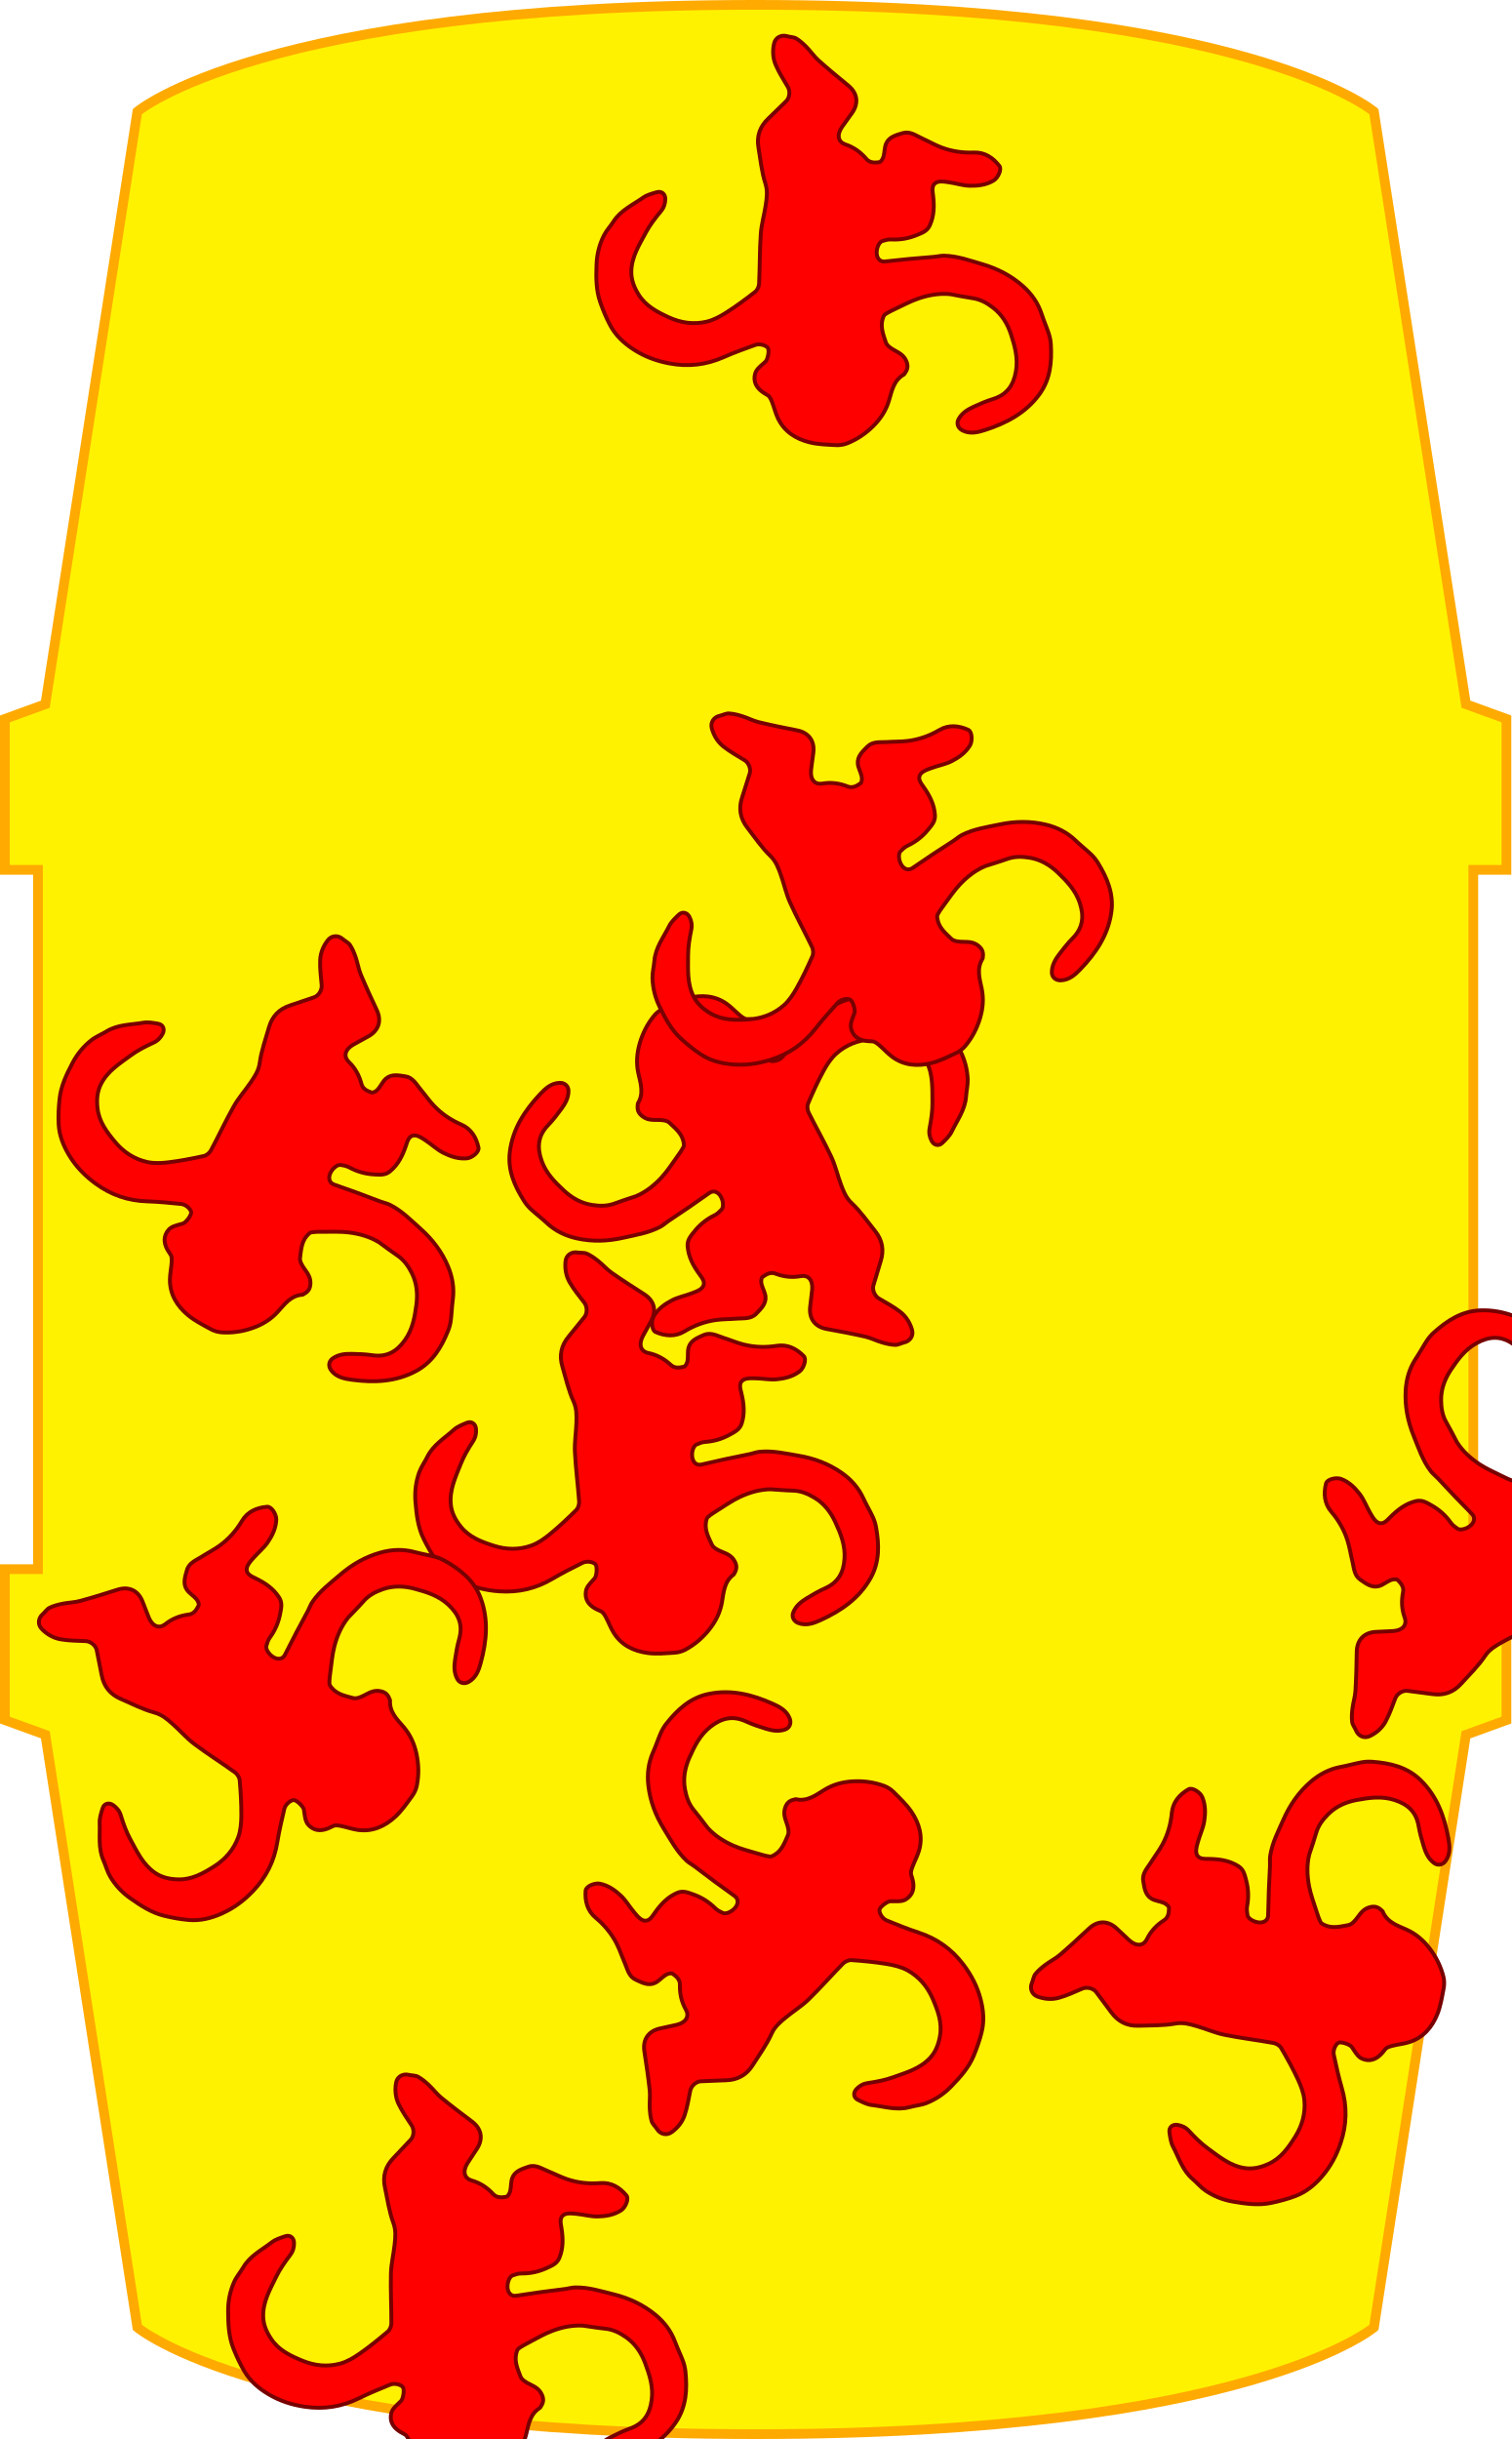
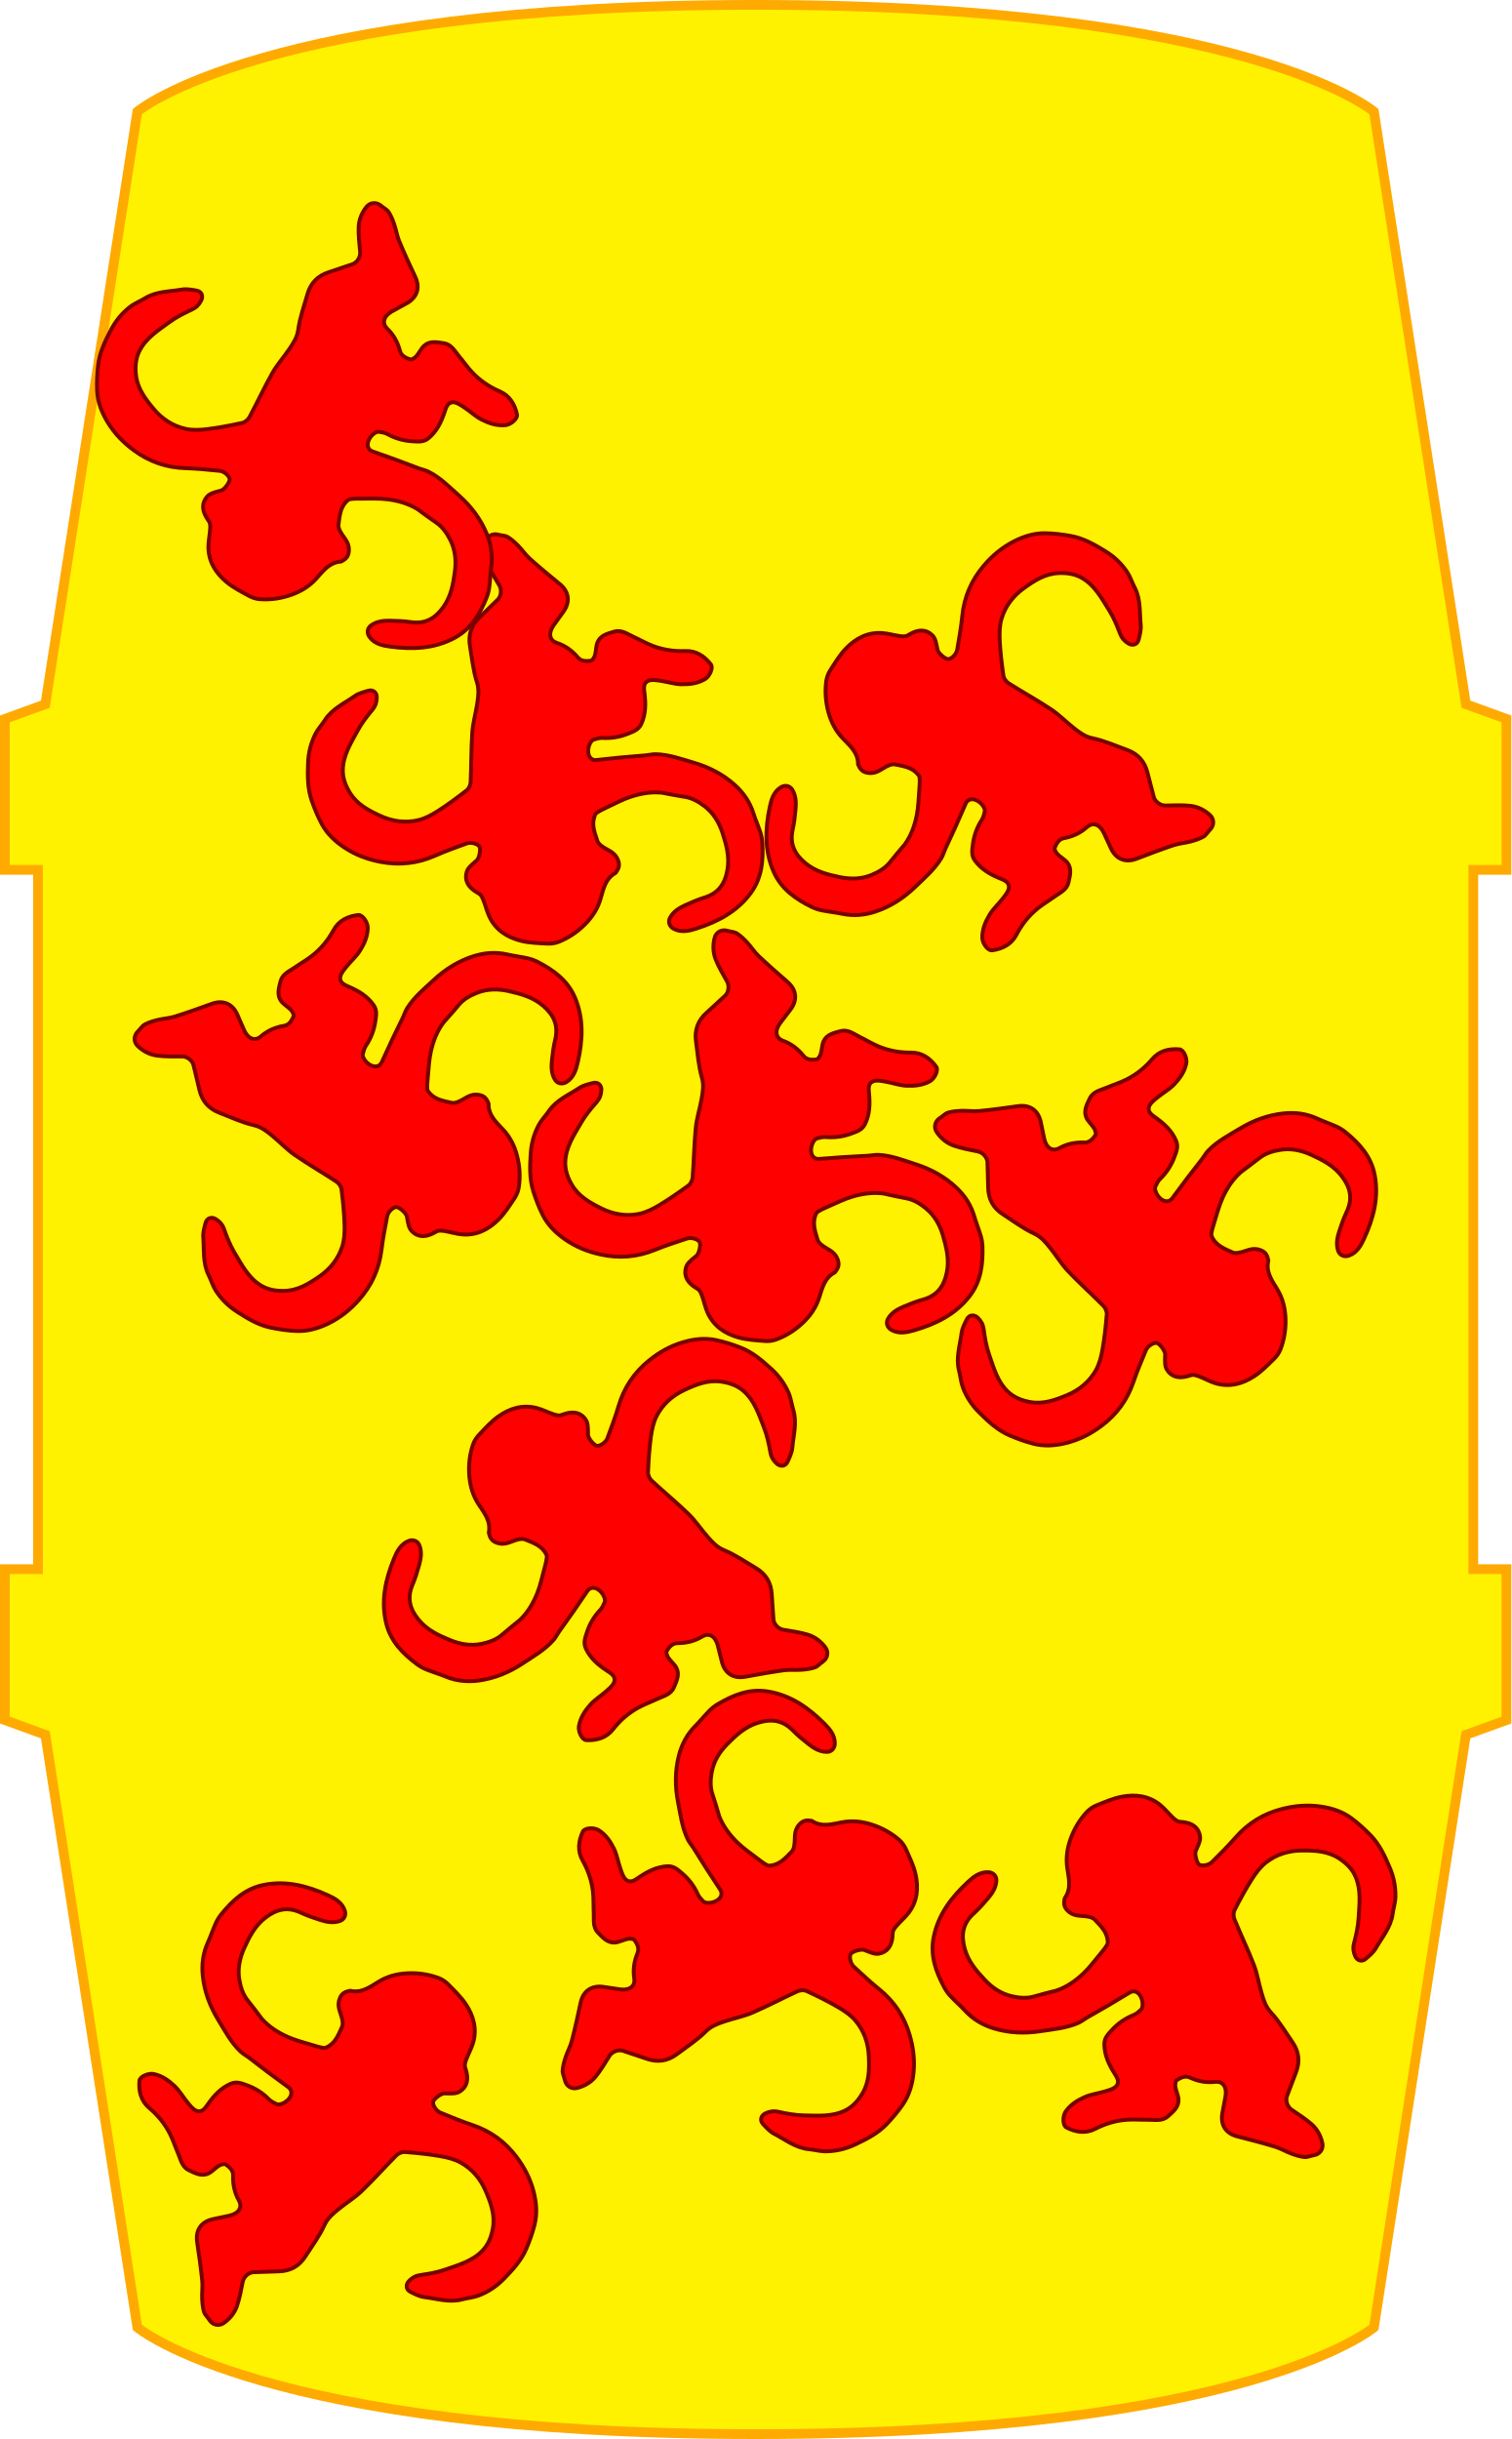
<svg xmlns="http://www.w3.org/2000/svg" viewBox="0 0 1554.198 2507.967">
  <defs>
    <path id="monkey" fill="#FF0000" stroke="#770000" stroke-width="4" d="M133.722,220.031c10.107-4.77,18.307-11.972,25.342-20.195 c5.798-6.776,10.334-14.642,15.308-22.105c2.24-3.361,4.466-6.79,6.126-10.449 c0.678-1.495,0.133-3.76-0.358-5.536c-2.319-8.395-9.225-13.42-15.265-18.615 c-2.792-2.401-8.242-2.518-12.419-2.31c-5.962,0.297-11.13,0.373-16.349-3.772 c-4.438-3.525-4.819-7.346-4.402-12.037c0.015-0.164,0.047-0.342,0.126-0.482 c5.848-10.377,1.904-20.637-0.779-30.701c-2.738-10.27-2.383-20.358,0.036-30.465 c2.585-10.803,7.16-20.821,13.855-29.675c2.286-3.023,5.503-5.7,8.854-7.49 c8.048-4.299,16.108-9.007,24.744-11.672c13.913-4.293,28.053-4.088,40.783,4.375 c4.943,3.285,9.155,7.65,13.926,11.221c2.116,1.584,4.822,3.462,7.208,3.394 c6.8-0.195,13.481,0.221,18.443,5.046c2.5,2.43,4.43,6.627,4.507,10.072 c0.098,4.349-1.918,8.758-3.097,13.12c-0.845,3.127,2.236,11.594,4.903,13.226 c2.791,1.708,9.885-0.033,12.942-3.838c7.305-9.092,14.684-18.166,21.335-27.733 c11.314-16.274,26.024-27.655,44.618-34.602 c12.693-4.742,25.469-7.214,39.026-6.755 c11.701,0.396,22.837,2.734,32.859,8.623 c7.435,4.369,14.496,9.522,21.173,14.998 c10.29,8.44,17.002,19.611,23.468,31.181 c5.169,9.25,8.129,18.829,9.039,29.053c0.526,5.914-0.795,11.97-0.949,17.971 c-0.354,13.759-8.164,24.828-13.326,36.798 c-1.928,4.47-5.685,8.275-9.073,11.956c-3.559,3.867-8.631,2.85-11.178-1.647 c-2.333-4.117-3.298-8.123-2.549-13.116c1.304-8.691,2.288-17.609,1.817-26.346 c-0.772-14.318-0.403-29.047-8.009-42.123 c-4.37-7.513-10.978-12.497-18.608-16.375 c-12.514-6.361-25.685-5.453-38.981-3.911 c-13.636,1.582-25.777,6.91-35.439,16.38 c-5.224,5.121-9.165,11.925-12.434,18.583 c-5.356,10.907-9.953,22.216-14.265,33.586c-1.003,2.644-0.495,6.719,0.899,9.273 c8.174,14.979,17.285,29.461,25.124,44.605 c4.578,8.844,7.154,18.702,11.049,27.927 c2.891,6.848,5.576,13.398,11.863,18.824 c9.412,8.122,17.015,18.362,25.253,27.817c7.8,8.953,10.049,19.215,6.895,30.725 c-2.26,8.245-4.187,16.581-6.413,24.836c-1.317,4.883,1.637,11.076,6.164,13.487 c7.607,4.05,15.444,7.859,22.426,12.833 c6.101,4.346,10.46,10.703,12.877,17.985 c1.971,5.937-1.472,11.642-7.436,13.251c-3.154,0.851-6.207,2.89-9.315,2.91 c-4.614,0.03-9.319-0.927-13.835-2.061c-5.88-1.476-11.504-4.129-17.432-5.227 c-13.145-2.435-26.389-4.371-39.634-6.218 c-11.907-1.661-18.69-9.534-18.011-21.694c0.336-6.02,1.055-12.019,1.372-18.04 c0.536-10.168-4.743-15.262-12.363-13.508 c-8.836,2.034-17.501,1.33-26.064-1.529c-5.236-1.749-9.476,1.103-13.124,3.978 c-1.344,1.059-1.38,4.847-0.789,7.064c1.174,4.407,4.038,8.466,4.68,12.89 c1.112,7.66-4.327,12.95-8.88,18.083c-5.296,5.97-13.083,4.979-20.089,5.836 c-7.088,0.868-14.293,1.006-21.294,2.294 c-11.362,2.089-21.821,6.468-31.575,12.941c-9.232,6.127-19.564,5.745-29.619,1.835 c-4.168-1.621-5.152-11.267-2.673-15.948c4.146-7.829,10.864-13.067,18.096-17.254 c6.162-3.568,13.43-5.173,20.035-8.046c3.821-1.662,8.367-3.313,10.686-6.397 c3.833-5.096-0.507-9.705-3.592-13.638 c-6.58-8.39-11.848-17.109-13.178-28.104c-0.803-6.641,2.934-10.897,6.113-15.277 c5.35-7.37,12.158-13.364,20.343-17.746c2.649-1.419,4.904-3.807,6.921-6.116 c2.681-3.07,1.008-11.713-3.332-15.796c-2.792-2.626-6.455-3.385-9.943-0.754 c-6.784,5.118-13.48,10.354-20.292,15.435 c-6.821,5.087-13.759,10.017-20.604,15.074c-2.719,2.009-5.121,4.52-8.015,6.208 c-11.791,6.877-25.067,9.455-38.056,12.939 c-15.683,4.207-31.486,5.337-47.428,2.445 c-11.765-2.134-22.486-6.806-31.675-14.777 c-5.338-4.631-11.2-8.654-16.566-13.254c-2.788-2.391-5.343-5.211-7.432-8.232 C8.425,214.512,0.584,198.644,2.215,179.517 c2.029-23.79,13.738-43.107,28.751-60.45 c4.888-5.646,10.862-11.827,19.799-12.347c4.937-0.288,8.93,2.855,9.171,7.797 c0.356,7.304-2.817,13.391-6.68,19.099c-3.983,5.886-8.129,11.735-12.831,17.045 c-9.84,11.113-10.677,22.788-5.363,36.44 c4.991,12.821,14.265,21.465,24.135,29.958 c8.647,7.44,18.515,12.57,29.905,13.827c7.733,0.853,15.524,0.669,22.998-2.521 C119.2,225.336,126.507,222.79,133.722,220.031z " />
  </defs>
  <path fill="#FFF200" stroke="#FFAA00" stroke-width="10" d="M777.099,2502.967c507.163,0,635.846-109.759,635.846-109.759 l94.62-609.353l41.633-15.139v-155.177h-34.063V894.428h34.063V739.251l-41.633-15.139 l-94.62-609.353c0,0-128.683-109.759-635.846-109.759S141.253,114.759,141.253,114.759 L46.633,724.112L5,739.251v155.177h34.063v719.112H5v155.177l41.633,15.139 l94.62,609.353C141.253,2393.208,269.936,2502.967,777.099,2502.967z " />
-   <use href="#monkey" transform="translate(521.7396 1014.571) rotate(8642.297 247.5639 184.2578)" />
-   <use href="#monkey" transform="translate(1300.135 1407.255) rotate(-7837.027 247.5639 184.2578)" />
-   <use href="#monkey" transform="translate(547.2241 1793.885) rotate(73.22884 247.5639 184.2578)" />
-   <use href="#monkey" transform="translate(1055.239 1833.81) rotate(-2751.123 247.5639 184.2578)" />
-   <use href="#monkey" transform="translate(235.1584 2183.512) rotate(-4831.125 247.5639 184.2578)" />
-   <use href="#monkey" transform="translate(614.1723 89.67538) rotate(211.3198 247.5639 184.2578)" />
-   <use href="#monkey" transform="translate(50.18383 1017.511) rotate(236.8459 247.5639 184.2578)" />
-   <use href="#monkey" transform="translate(426.4166 1332.458) rotate(7404.506 247.5639 184.2578)" />
-   <use href="#monkey" transform="translate(23.38731 1560.607) rotate(874.3312 247.5639 184.2578)" />
-   <use href="#monkey" transform="translate(650.6063 735.6523) rotate(5943.126 247.5639 184.2578)" />
+   <use href="#monkey" transform="translate(677.2652 1183.193) rotate(152.0649)" />
+   <use href="#monkey" transform="translate(1465.478 1379.662) rotate(163.9292)" />
+   <use href="#monkey" transform="translate(442.5213 1885.442) rotate(73.59489)" />
+   <use href="#monkey" transform="translate(977.6769 1813.49) rotate(6.308222)" />
+   <use href="#monkey" transform="translate(968.5692 1749.757) rotate(94.05626)" />
+   <use href="#monkey" transform="translate(680.7554 1072.634) rotate(211.3198)" />
+   <use href="#monkey" transform="translate(318.4557 755.9281) rotate(236.8459)" />
+   <use href="#monkey" transform="translate(338.2733 1499.338) rotate(341.5738)" />
+   <use href="#monkey" transform="translate(901.172 1484.676) rotate(212.9944)" />
+   <use href="#monkey" transform="translate(706.7053 740.9648) rotate(330.9501)" />
</svg>
